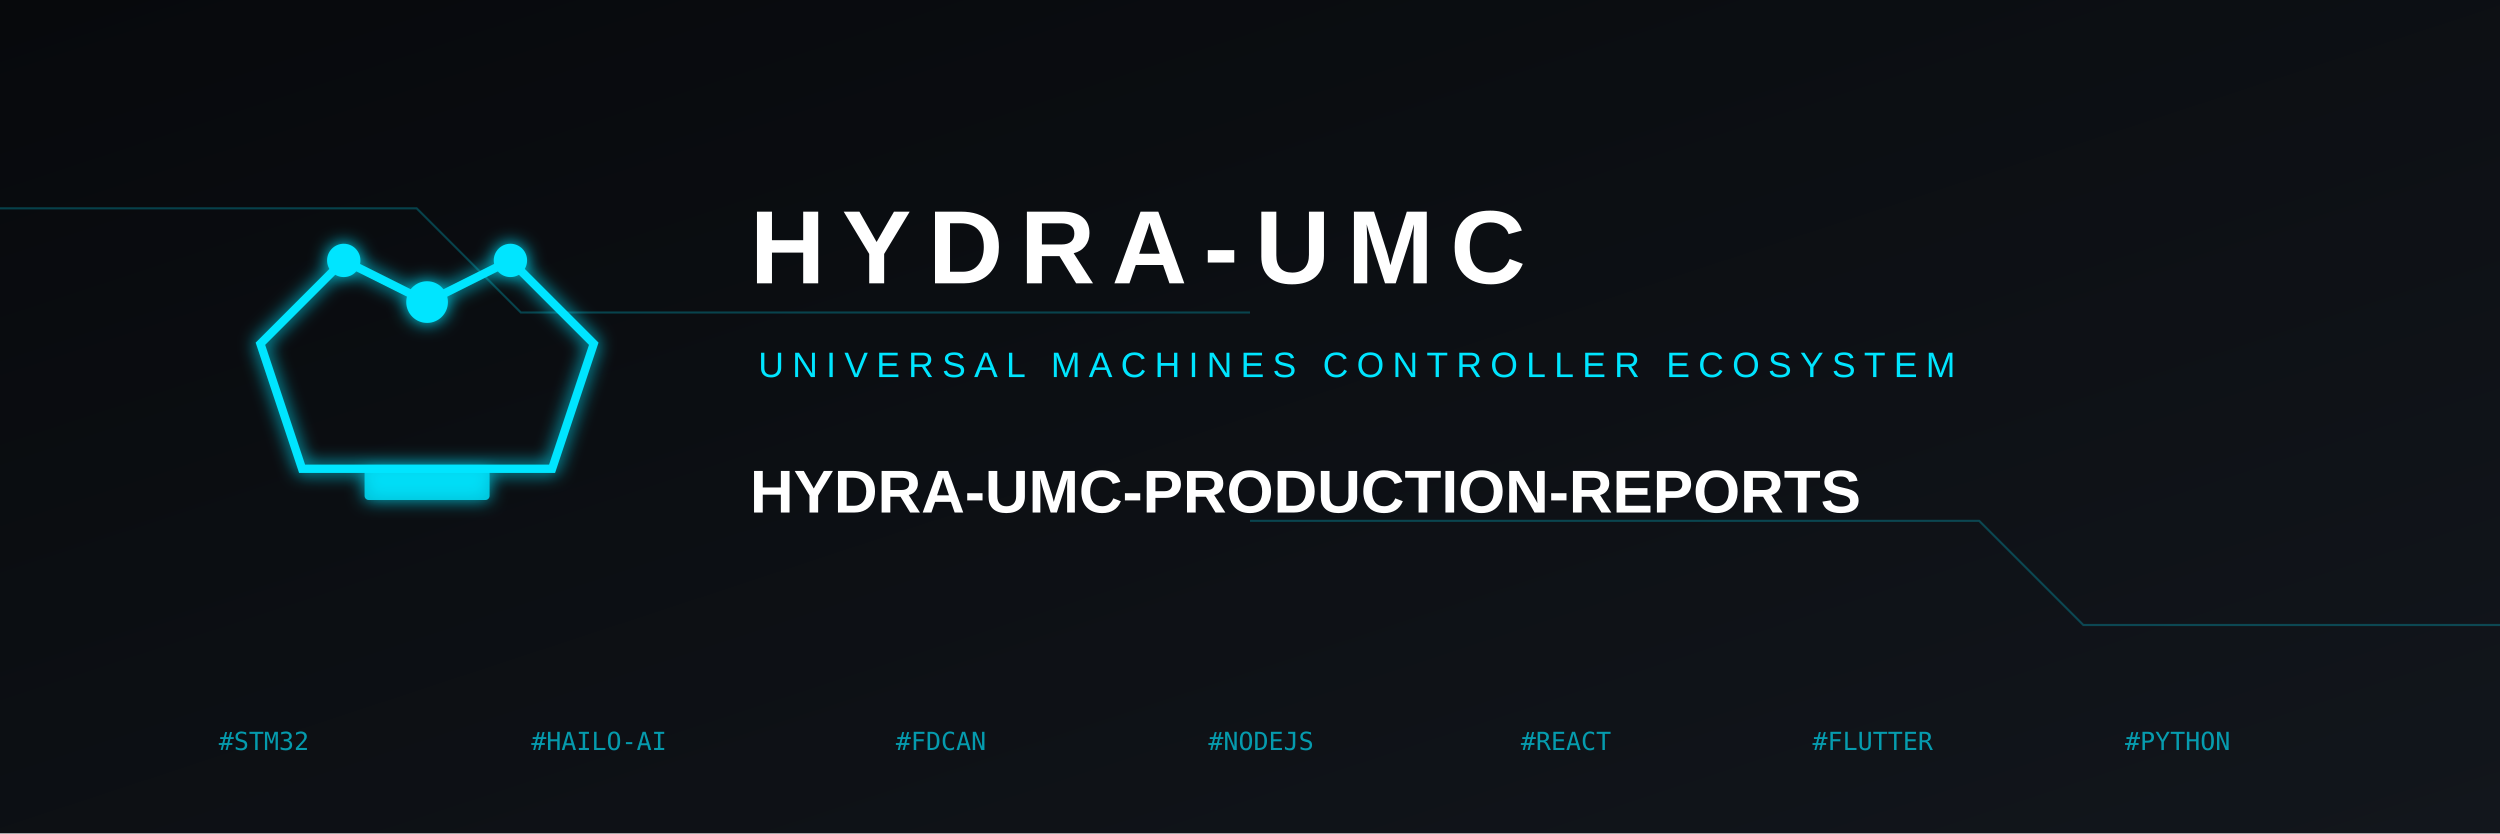
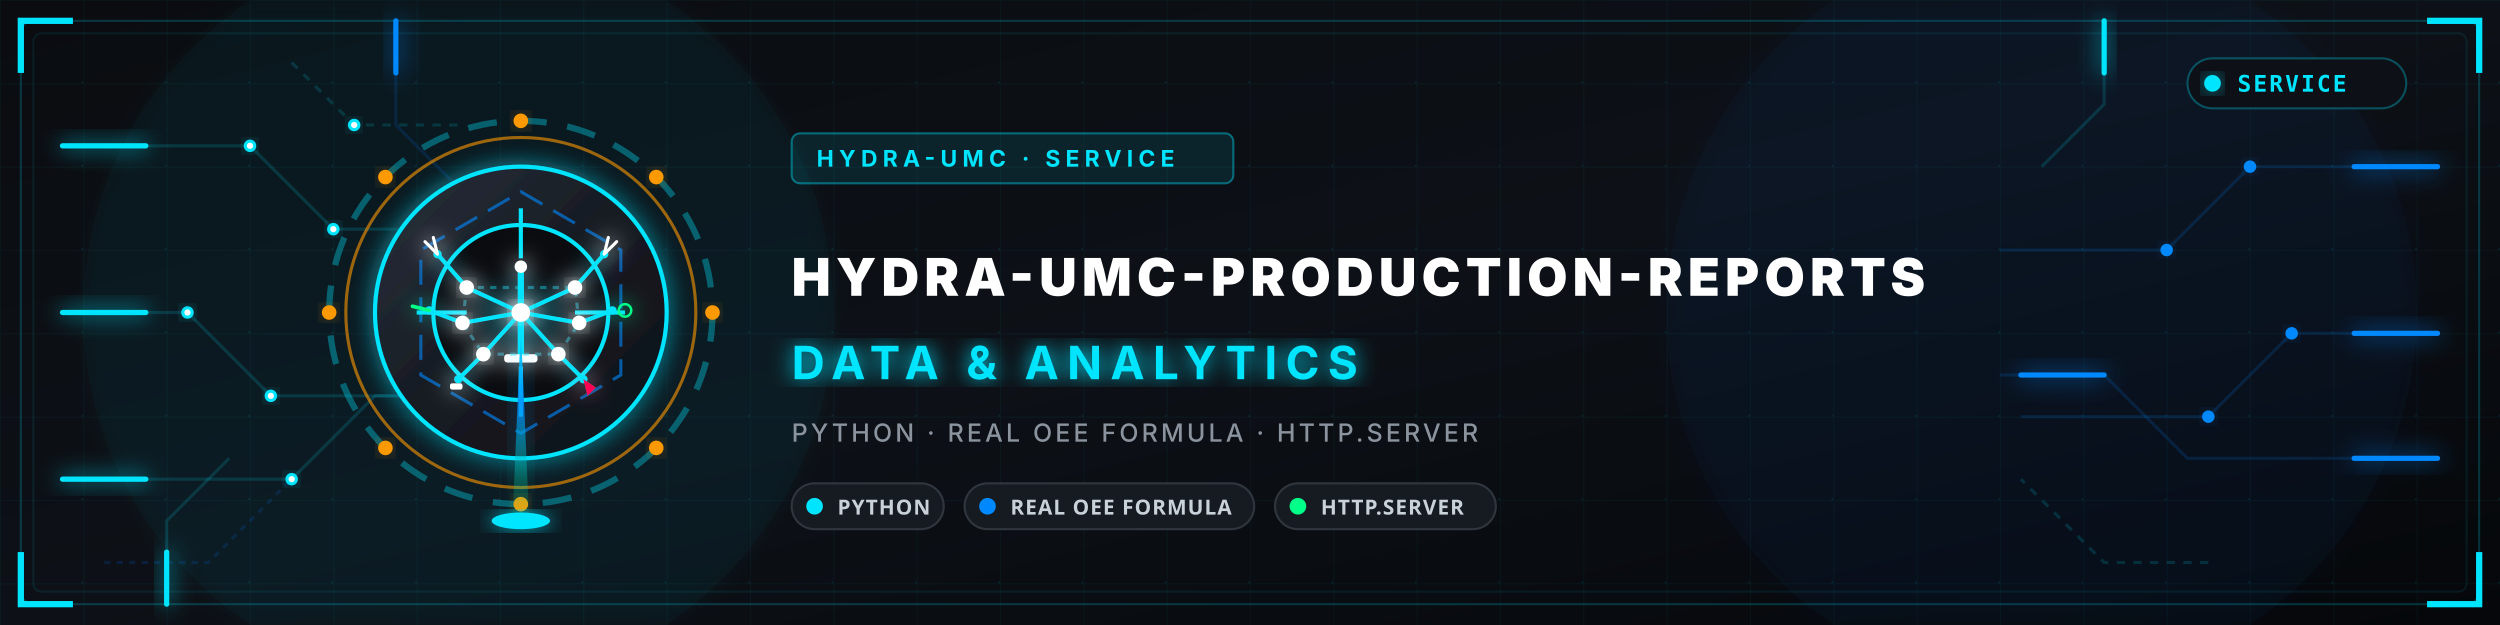
- <svg xmlns="http://www.w3.org/2000/svg" viewBox="0 0 1200 400" role="img" aria-labelledby="title desc">
+ <svg xmlns="http://www.w3.org/2000/svg" viewBox="0 0 1200 300" width="100%" height="100%">
  <defs>
-     <linearGradient id="bg" x1="0%" y1="0%" x2="100%" y2="100%">
-       <stop stop-color="#07090C" />
-       <stop offset="1" stop-color="#12161C" />
-     </linearGradient>
-     <filter id="g">
-       <feGaussianBlur stdDeviation="4" result="b" />
+     <linearGradient id="bgGlow" x1="0%" y1="0%" x2="100%" y2="100%">
+       <stop offset="0%" stop-color="#0A0C10" />
+       <stop offset="50%" stop-color="#0D1117" />
+       <stop offset="100%" stop-color="#05070A" />
+     </linearGradient>
+     <linearGradient id="cyanGlow" x1="0%" y1="0%" x2="100%" y2="0%">
+       <stop offset="0%" stop-color="#00E5FF" stop-opacity="0.8" />
+       <stop offset="100%" stop-color="#0088FF" stop-opacity="0.9" />
+     </linearGradient>
+     <linearGradient id="hydraCyanGlow" x1="0%" y1="0%" x2="100%" y2="100%">
+       <stop offset="0%" stop-color="#00F0FF" />
+       <stop offset="100%" stop-color="#0077FF" />
+     </linearGradient>
+     <linearGradient id="laserBeam" x1="0%" y1="0%" x2="0%" y2="100%">
+       <stop offset="0%" stop-color="#00E5FF" stop-opacity="1" />
+       <stop offset="40%" stop-color="#0088FF" stop-opacity="0.8" />
+       <stop offset="100%" stop-color="#00FF88" stop-opacity="0" />
+     </linearGradient>
+     <linearGradient id="metalGradient" x1="0%" y1="0%" x2="100%" y2="100%">
+       <stop offset="0%" stop-color="#2A303C" />
+       <stop offset="50%" stop-color="#161B22" />
+       <stop offset="100%" stop-color="#0D1117" />
+     </linearGradient>
+     <filter id="glowCyan" x="-20%" y="-20%" width="140%" height="140%">
+       <feGaussianBlur stdDeviation="5" result="blur" />
      <feMerge>
-         <feMergeNode in="b" />
+         <feMergeNode in="blur" />
        <feMergeNode in="SourceGraphic" />
      </feMerge>
    </filter>
+     <filter id="glowBlue" x="-20%" y="-20%" width="140%" height="140%">
+       <feGaussianBlur stdDeviation="6" result="blur" />
+       <feMerge>
+         <feMergeNode in="blur" />
+         <feMergeNode in="SourceGraphic" />
+       </feMerge>
+     </filter>
+     <filter id="glowBeam" x="-30%" y="-30%" width="160%" height="160%">
+       <feGaussianBlur stdDeviation="8" result="blur" />
+       <feMerge>
+         <feMergeNode in="blur" />
+         <feMergeNode in="SourceGraphic" />
+       </feMerge>
+     </filter>
+     <pattern id="cyberGrid" width="40" height="40" patternUnits="userSpaceOnUse">
+       <path d="M 40 0 L 0 0 0 40" fill="none" stroke="#00E5FF" stroke-opacity="0.04" stroke-width="1" />
+       <circle cx="40" cy="40" r="1" fill="#00E5FF" fill-opacity="0.1" />
+     </pattern>
+     <g id="pcbNode">
+       <circle cx="0" cy="0" r="3" fill="#00E5FF" filter="url(#glowCyan)" />
+       <circle cx="0" cy="0" r="1.5" fill="#FFFFFF" />
+     </g>
  </defs>
-   <rect width="1200" height="400" fill="url(#bg)" />
-   <g fill="none" stroke="#00E5FF" stroke-width="1" opacity=".25">
-     <path d="M0 100H200L250 150H600" />
-     <path d="M1200 300H1000L950 250H600" />
-   </g>
-   <g transform="translate(205 185)" filter="url(#g)">
-     <path d="M-60,40 -80,-20 -40,-60 0,-40 40,-60 80,-20 60,40Z" fill="none" stroke="#00E5FF" stroke-width="4" />
-     <circle cy="-40" r="10" fill="#00E5FF" />
-     <circle cx="-40" cy="-60" r="8" fill="#00E5FF" />
-     <circle cx="40" cy="-60" r="8" fill="#00E5FF" />
-     <rect x="-30" y="40" width="60" height="15" rx="2" fill="#00E5FF" opacity=".8" />
-   </g>
-   <text x="360" y="136" font-family="Arial,sans-serif" font-size="50" font-weight="bold" fill="#FFF" letter-spacing="8">HYDRA-UMC</text>
-   <text x="364" y="181" font-family="Arial,sans-serif" font-size="17" fill="#00E5FF" letter-spacing="4">UNIVERSAL MACHINES CONTROLLER ECOSYSTEM</text>
-   <text x="360" y="246" font-family="Arial,sans-serif" font-size="29" font-weight="bold" fill="#FFF">HYDRA-UMC-PRODUCTION-REPORTS</text>
-   <g font-family="monospace" font-size="12" fill="#00E5FF" opacity=".65">
-     <text x="105" y="360">#STM32</text>
-     <text x="255" y="360">#HAILO-AI</text>
-     <text x="430" y="360">#FDCAN</text>
-     <text x="580" y="360">#NODEJS</text>
-     <text x="730" y="360">#REACT</text>
-     <text x="870" y="360">#FLUTTER</text>
-     <text x="1020" y="360">#PYTHON</text>
+   <rect width="1200" height="300" fill="url(#bgGlow)" />
+   <rect width="1200" height="300" fill="url(#cyberGrid)" />
+   <circle cx="220" cy="150" r="180" fill="#00E5FF" fill-opacity="0.03" filter="url(#glowCyan)">
+     <animate attributeName="fill-opacity" values="0.02;0.05;0.02" dur="6s" repeatCount="indefinite" />
+   </circle>
+   <circle cx="980" cy="150" r="180" fill="#0077FF" fill-opacity="0.03" filter="url(#glowBlue)">
+     <animate attributeName="fill-opacity" values="0.02;0.05;0.02" dur="6s" repeatCount="indefinite" />
+   </circle>
+   <rect x="10" y="10" width="1180" height="280" fill="none" stroke="#00E5FF" stroke-opacity="0.2" stroke-width="1" rx="6" />
+   <rect x="16" y="16" width="1168" height="268" fill="none" stroke="#00E5FF" stroke-opacity="0.08" stroke-width="1" rx="4" />
+   <path d="M 10 35 L 10 10 L 35 10" fill="none" stroke="#00E5FF" stroke-width="3">
+     <animate attributeName="stroke-opacity" values="0.6;1;0.6" dur="3s" repeatCount="indefinite" />
+   </path>
+   <path d="M 1190 35 L 1190 10 L 1165 10" fill="none" stroke="#00E5FF" stroke-width="3">
+     <animate attributeName="stroke-opacity" values="0.6;1;0.6" dur="3s" repeatCount="indefinite" />
+   </path>
+   <path d="M 10 265 L 10 290 L 35 290" fill="none" stroke="#00E5FF" stroke-width="3">
+     <animate attributeName="stroke-opacity" values="0.6;1;0.6" dur="3s" repeatCount="indefinite" />
+   </path>
+   <path d="M 1190 265 L 1190 290 L 1165 290" fill="none" stroke="#00E5FF" stroke-width="3">
+     <animate attributeName="stroke-opacity" values="0.6;1;0.6" dur="3s" repeatCount="indefinite" />
+   </path>
+   <g stroke="#00E5FF" stroke-opacity="0.15" stroke-width="1.5" fill="none">
+     <path d="M 30 70 L 120 70 L 160 110 L 240 110" />
+     <path d="M 30 150 L 90 150 L 130 190 L 220 190" />
+     <path d="M 30 230 L 140 230 L 180 190 L 210 190" />
+     <path d="M 80 290 L 80 250 L 110 220" />
+     <path d="M 190 10 L 190 60 L 220 90" stroke="#0077FF" stroke-opacity="0.15" />
+     <path d="M 140 30 L 170 60 L 220 60" stroke-dasharray="4,4" />
+     <path d="M 50 270 L 100 270 L 140 230" stroke="#0077FF" stroke-opacity="0.15" stroke-dasharray="3,3" />
+   </g>
+   <g fill="none" stroke-linecap="round" stroke-linejoin="round">
+     <path d="M 30 70 L 120 70 L 160 110 L 240 110" stroke="#00E5FF" stroke-width="2.5" stroke-dasharray="40, 240" filter="url(#glowCyan)">
+       <animate attributeName="stroke-dashoffset" values="280;0" dur="3s" repeatCount="indefinite" />
+     </path>
+     <path d="M 30 150 L 90 150 L 130 190 L 220 190" stroke="#00E5FF" stroke-width="2.5" stroke-dasharray="40, 220" filter="url(#glowCyan)">
+       <animate attributeName="stroke-dashoffset" values="260;0" dur="3.5s" repeatCount="indefinite" />
+     </path>
+     <path d="M 30 230 L 140 230 L 180 190 L 210 190" stroke="#00E5FF" stroke-width="2.5" stroke-dasharray="40, 230" filter="url(#glowCyan)">
+       <animate attributeName="stroke-dashoffset" values="270;0" dur="3.2s" repeatCount="indefinite" />
+     </path>
+     <path d="M 80 290 L 80 250 L 110 220" stroke="#00E5FF" stroke-width="2.5" stroke-dasharray="25, 100" filter="url(#glowCyan)">
+       <animate attributeName="stroke-dashoffset" values="125;0" dur="2.5s" repeatCount="indefinite" />
+     </path>
+     <path d="M 190 10 L 190 60 L 220 90" stroke="#0088FF" stroke-width="2.5" stroke-dasharray="25, 90" filter="url(#glowBlue)">
+       <animate attributeName="stroke-dashoffset" values="115;0" dur="2.8s" repeatCount="indefinite" />
+     </path>
+   </g>
+   <use href="#pcbNode" x="120" y="70" />
+   <use href="#pcbNode" x="160" y="110" />
+   <use href="#pcbNode" x="90" y="150" />
+   <use href="#pcbNode" x="130" y="190" />
+   <use href="#pcbNode" x="140" y="230" />
+   <use href="#pcbNode" x="170" y="60" />
+   <g stroke="#0088FF" stroke-opacity="0.15" stroke-width="1.5" fill="none">
+     <path d="M 1170 80 L 1080 80 L 1040 120 L 960 120" />
+     <path d="M 1170 160 L 1100 160 L 1060 200 L 970 200" />
+     <path d="M 1170 220 L 1050 220 L 1010 180 M 1010 180 L 960 180" />
+     <path d="M 1010 10 L 1010 50 L 980 80" stroke="#00E5FF" stroke-opacity="0.15" />
+     <path d="M 1060 270 L 1010 270 L 970 230" stroke="#00E5FF" stroke-opacity="0.15" stroke-dasharray="4,4" />
+   </g>
+   <g fill="none" stroke-linecap="round" stroke-linejoin="round">
+     <path d="M 1170 80 L 1080 80 L 1040 120 L 960 120" stroke="#0088FF" stroke-width="2.5" stroke-dasharray="40, 230" filter="url(#glowBlue)">
+       <animate attributeName="stroke-dashoffset" values="0;270" dur="3.5s" repeatCount="indefinite" />
+     </path>
+     <path d="M 1170 160 L 1100 160 L 1060 200 L 970 200" stroke="#0088FF" stroke-width="2.5" stroke-dasharray="40, 240" filter="url(#glowBlue)">
+       <animate attributeName="stroke-dashoffset" values="0;280" dur="3.8s" repeatCount="indefinite" />
+     </path>
+     <path d="M 1170 220 L 1050 220 L 1010 180 M 1010 180 L 960 180" stroke="#0088FF" stroke-width="2.5" stroke-dasharray="40, 250" filter="url(#glowBlue)">
+       <animate attributeName="stroke-dashoffset" values="0;290" dur="4s" repeatCount="indefinite" />
+     </path>
+     <path d="M 1010 10 L 1010 50 L 980 80" stroke="#00E5FF" stroke-width="2.5" stroke-dasharray="25, 95" filter="url(#glowCyan)">
+       <animate attributeName="stroke-dashoffset" values="0;120" dur="2.6s" repeatCount="indefinite" />
+     </path>
+   </g>
+   <circle cx="1080" cy="80" r="3" fill="#0088FF" filter="url(#glowBlue)" />
+   <circle cx="1040" cy="120" r="3" fill="#0088FF" filter="url(#glowBlue)" />
+   <circle cx="1100" cy="160" r="3" fill="#0088FF" filter="url(#glowBlue)" />
+   <circle cx="1060" cy="200" r="3" fill="#0088FF" filter="url(#glowBlue)" />
+   <g transform="translate(250, 150)">
+     <g>
+       <circle cx="0" cy="0" r="92" fill="none" stroke="#00E5FF" stroke-opacity="0.35" stroke-width="3" stroke-dasharray="14,10" />
+       <circle cx="0" cy="0" r="84" fill="none" stroke="#FF9900" stroke-opacity="0.6" stroke-width="1.5" />
+       <circle cx="92" cy="0" r="3.5" fill="#FF9900" filter="url(#glowBlue)" />
+       <circle cx="65" cy="65" r="3.5" fill="#FF9900" filter="url(#glowBlue)" />
+       <circle cx="0" cy="92" r="3.5" fill="#FF9900" filter="url(#glowBlue)" />
+       <circle cx="-65" cy="65" r="3.5" fill="#FF9900" filter="url(#glowBlue)" />
+       <circle cx="-92" cy="0" r="3.5" fill="#FF9900" filter="url(#glowBlue)" />
+       <circle cx="-65" cy="-65" r="3.5" fill="#FF9900" filter="url(#glowBlue)" />
+       <circle cx="0" cy="-92" r="3.5" fill="#FF9900" filter="url(#glowBlue)" />
+       <circle cx="65" cy="-65" r="3.5" fill="#FF9900" filter="url(#glowBlue)" />
+       <animateTransform attributeName="transform" type="rotate" from="0 0 0" to="360 0 0" dur="25s" repeatCount="indefinite" />
+     </g>
+     <circle cx="0" cy="0" r="70" fill="url(#metalGradient)" stroke="#00E5FF" stroke-width="2" filter="url(#glowCyan)" />
+     <g>
+       <polygon points="0,-58 48,-30 48,30 0,58 -48,30 -48,-30" fill="none" stroke="#0088FF" stroke-width="1.5" stroke-dasharray="12,6" opacity="0.6" />
+       <animateTransform attributeName="transform" type="rotate" from="360 0 0" to="0 0 0" dur="18s" repeatCount="indefinite" />
+     </g>
+     <circle cx="0" cy="0" r="42" fill="#0A0C10" stroke="#00E5FF" stroke-width="2" />
+     <line x1="-50" y1="0" x2="-26" y2="0" stroke="#00E5FF" stroke-width="2" />
+     <line x1="26" y1="0" x2="50" y2="0" stroke="#00E5FF" stroke-width="2" />
+     <line x1="0" y1="-50" x2="0" y2="-26" stroke="#00E5FF" stroke-width="2" />
+     <line x1="0" y1="26" x2="0" y2="50" stroke="#00E5FF" stroke-width="2" />
+     <g id="hydra8ArmSystem" filter="url(#glowCyan)">
+       <line x1="0" y1="0" x2="0" y2="22" stroke="#00E5FF" stroke-width="3" stroke-linecap="round" />
+       <rect x="-8" y="20" width="16" height="4" rx="1.5" fill="#FFFFFF" />
+       <line x1="0" y1="0" x2="0" y2="-22" stroke="#00E5FF" stroke-width="3" stroke-linecap="round" />
+       <circle cx="0" cy="-22" r="3" fill="#FFFFFF" />
+       <path d="M -26 -12 L -28 5 L -18 20 L 18 20 L 28 5 L 26 -12 Z" fill="none" stroke="#00E5FF" stroke-width="1.5" stroke-dasharray="3,3" opacity="0.4" />
+       <path d="M 0 0 L -26 -12 M 0 0 L -28 5 M 0 0 L -18 20 M 0 0 L 18 20 M 0 0 L 28 5 M 0 0 L 26 -12" stroke="#00E5FF" stroke-width="2" stroke-linecap="round" />
+       <g transform="translate(-26, -12)">
+         <g>
+           <animateTransform attributeName="transform" type="rotate" values="-25;15;-25" dur="3.4s" repeatCount="indefinite" />
+           <line x1="0" y1="0" x2="-14" y2="-16" stroke="#00E5FF" stroke-width="2" stroke-linecap="round" />
+           <circle cx="-14" cy="-16" r="2" fill="#00E5FF" />
+           <g transform="translate(-14, -16)">
+             <animateTransform attributeName="transform" type="rotate" values="30;-20;30" dur="3.4s" repeatCount="indefinite" />
+             <path d="M 0 0 L -6 -6 M 0 0 L -2 -8" stroke="#FFFFFF" stroke-width="1.5" stroke-linecap="round" />
+           </g>
+         </g>
+       </g>
+       <g transform="translate(-28, 5)">
+         <g>
+           <animateTransform attributeName="transform" type="rotate" values="-18;22;-18" dur="4.0s" repeatCount="indefinite" />
+           <line x1="0" y1="0" x2="-16" y2="-6" stroke="#00E5FF" stroke-width="2" stroke-linecap="round" />
+           <circle cx="-16" cy="-6" r="2" fill="#00E5FF" />
+           <g transform="translate(-16, -6)">
+             <animateTransform attributeName="transform" type="rotate" values="-25;25;-25" dur="4.0s" repeatCount="indefinite" />
+             <line x1="0" y1="0" x2="-8" y2="-2" stroke="#00FF88" stroke-width="1.8" stroke-linecap="round" />
+           </g>
+         </g>
+       </g>
+       <g transform="translate(-18, 20)">
+         <g>
+           <animateTransform attributeName="transform" type="rotate" values="-15;20;-15" dur="4.5s" repeatCount="indefinite" />
+           <line x1="0" y1="0" x2="-12" y2="12" stroke="#00E5FF" stroke-width="2" stroke-linecap="round" />
+           <circle cx="-12" cy="12" r="2" fill="#00E5FF" />
+           <g transform="translate(-12, 12)">
+             <animateTransform attributeName="transform" type="rotate" values="20;-15;20" dur="4.5s" repeatCount="indefinite" />
+             <rect x="-4" y="2" width="6" height="3" rx="1" fill="#FFFFFF" />
+           </g>
+         </g>
+       </g>
+       <g transform="translate(18, 20)">
+         <g>
+           <animateTransform attributeName="transform" type="rotate" values="15;-20;15" dur="4.2s" repeatCount="indefinite" />
+           <line x1="0" y1="0" x2="12" y2="12" stroke="#00E5FF" stroke-width="2" stroke-linecap="round" />
+           <circle cx="12" cy="12" r="2" fill="#00E5FF" />
+           <g transform="translate(12, 12)">
+             <animateTransform attributeName="transform" type="rotate" values="-20;15;-20" dur="4.2s" repeatCount="indefinite" />
+             <polygon points="0,0 6,4 2,8" fill="#FF0055" />
+           </g>
+         </g>
+       </g>
+       <g transform="translate(28, 5)">
+         <g>
+           <animateTransform attributeName="transform" type="rotate" values="22;-18;22" dur="3.8s" repeatCount="indefinite" />
+           <line x1="0" y1="0" x2="16" y2="-6" stroke="#00E5FF" stroke-width="2" stroke-linecap="round" />
+           <circle cx="16" cy="-6" r="2" fill="#00E5FF" />
+           <g transform="translate(16, -6)">
+             <animateTransform attributeName="transform" type="rotate" values="20;-20;20" dur="3.8s" repeatCount="indefinite" />
+             <circle cx="6" cy="0" r="3" fill="none" stroke="#00FF88" stroke-width="1.2" />
+           </g>
+         </g>
+       </g>
+       <g transform="translate(26, -12)">
+         <g>
+           <animateTransform attributeName="transform" type="rotate" values="25;-15;25" dur="3.2s" repeatCount="indefinite" />
+           <line x1="0" y1="0" x2="14" y2="-16" stroke="#00E5FF" stroke-width="2" stroke-linecap="round" />
+           <circle cx="14" cy="-16" r="2" fill="#00E5FF" />
+           <g transform="translate(14, -16)">
+             <animateTransform attributeName="transform" type="rotate" values="-30;20;-30" dur="3.2s" repeatCount="indefinite" />
+             <path d="M 0 0 L 6 -6 M 0 0 L 2 -8" stroke="#FFFFFF" stroke-width="1.5" stroke-linecap="round" />
+           </g>
+         </g>
+       </g>
+       <circle cx="0" cy="0" r="4.5" fill="#FFFFFF" filter="url(#glowCyan)" />
+       <circle cx="-26" cy="-12" r="3.5" fill="#FFFFFF" filter="url(#glowCyan)" />
+       <circle cx="-28" cy="5" r="3.5" fill="#FFFFFF" filter="url(#glowCyan)" />
+       <circle cx="-18" cy="20" r="3.5" fill="#FFFFFF" filter="url(#glowCyan)" />
+       <circle cx="18" cy="20" r="3.5" fill="#FFFFFF" filter="url(#glowCyan)" />
+       <circle cx="28" cy="5" r="3.5" fill="#FFFFFF" filter="url(#glowCyan)" />
+       <circle cx="26" cy="-12" r="3.5" fill="#FFFFFF" filter="url(#glowCyan)" />
+     </g>
+   </g>
+   <path d="M 250 157 L 246 250 L 254 250 Z" fill="url(#laserBeam)" filter="url(#glowBeam)">
+     <animate attributeName="opacity" values="0.3;1;0.3" dur="1.2s" repeatCount="indefinite" />
+   </path>
+   <ellipse cx="250" cy="250" rx="14" ry="4" fill="#00E5FF" filter="url(#glowCyan)">
+     <animate attributeName="rx" values="10;18;10" dur="1.2s" repeatCount="indefinite" />
+     <animate attributeName="opacity" values="0.4;1;0.4" dur="1.2s" repeatCount="indefinite" />
+   </ellipse>
+   <g transform="translate(380, 0)">
+     <g transform="translate(0, 82)">
+       <rect x="0" y="-18" width="212" height="24" rx="4" fill="#00E5FF" fill-opacity="0.1" stroke="#00E5FF" stroke-opacity="0.4" stroke-width="1">
+         <animate attributeName="stroke-opacity" values="0.3;0.8;0.3" dur="4s" repeatCount="indefinite" />
+       </rect>
+       <text x="12" y="-2" font-family="'Inter', 'Segoe UI', 'Roboto', sans-serif" font-weight="700" font-size="11" fill="#00E5FF" letter-spacing="2.5">HYDRA-UMC · SERVICE</text>
+     </g>
+     <text x="0" y="142" font-family="'Inter', 'Segoe UI', 'Roboto', sans-serif" font-weight="900" font-size="25" fill="#FFFFFF" letter-spacing="2.5">HYDRA-UMC-PRODUCTION-REPORTS</text>
+     <text x="0" y="182" font-family="'Inter', 'Segoe UI', 'Roboto', sans-serif" font-weight="700" font-size="22" fill="#00E5FF" letter-spacing="4" filter="url(#glowCyan)">DATA &amp; ANALYTICS</text>
+     <text x="0" y="212" font-family="'Inter', 'Segoe UI', 'Roboto', sans-serif" font-weight="500" font-size="12" fill="#8B949E" letter-spacing="1.5">PYTHON · REAL OEE FORMULA · HTTP.SERVER</text>
+     <g transform="translate(0, 232)">
+       <rect x="0" y="0" width="73" height="22" rx="11" fill="#161B22" stroke="#30363D" stroke-width="1" />
+       <circle cx="11" cy="11" r="4" fill="#00E5FF">
+         <animate attributeName="opacity" values="0.5;1;0.5" dur="2.0s" repeatCount="indefinite" />
+       </circle>
+       <text x="22" y="15" font-family="sans-serif" font-weight="600" font-size="10" fill="#C9D1D9" letter-spacing="0.5">PYTHON</text>
+       <rect x="83" y="0" width="139" height="22" rx="11" fill="#161B22" stroke="#30363D" stroke-width="1" />
+       <circle cx="94" cy="11" r="4" fill="#0088FF">
+         <animate attributeName="opacity" values="0.5;1;0.5" dur="2.2s" repeatCount="indefinite" />
+       </circle>
+       <text x="105" y="15" font-family="sans-serif" font-weight="600" font-size="10" fill="#C9D1D9" letter-spacing="0.5">REAL OEE FORMULA</text>
+       <rect x="232" y="0" width="106" height="22" rx="11" fill="#161B22" stroke="#30363D" stroke-width="1" />
+       <circle cx="243" cy="11" r="4" fill="#00FF88">
+         <animate attributeName="opacity" values="0.5;1;0.5" dur="2.4s" repeatCount="indefinite" />
+       </circle>
+       <text x="254" y="15" font-family="sans-serif" font-weight="600" font-size="10" fill="#C9D1D9" letter-spacing="0.5">HTTP.SERVER</text>
+     </g>
+   </g>
+   <g transform="translate(1060, 42)">
+     <rect x="-10" y="-14" width="105" height="24" rx="12" fill="#0D1117" stroke="#00E5FF" stroke-opacity="0.3" stroke-width="1" />
+     <circle cx="2" cy="-2" r="4" fill="#00E5FF" filter="url(#glowCyan)">
+       <animate attributeName="opacity" values="0.3;1;0.3" dur="1.5s" repeatCount="indefinite" />
+     </circle>
+     <text x="14" y="2" font-family="monospace" font-weight="700" font-size="11" fill="#00E5FF" letter-spacing="1">SERVICE</text>
  </g>
</svg>
